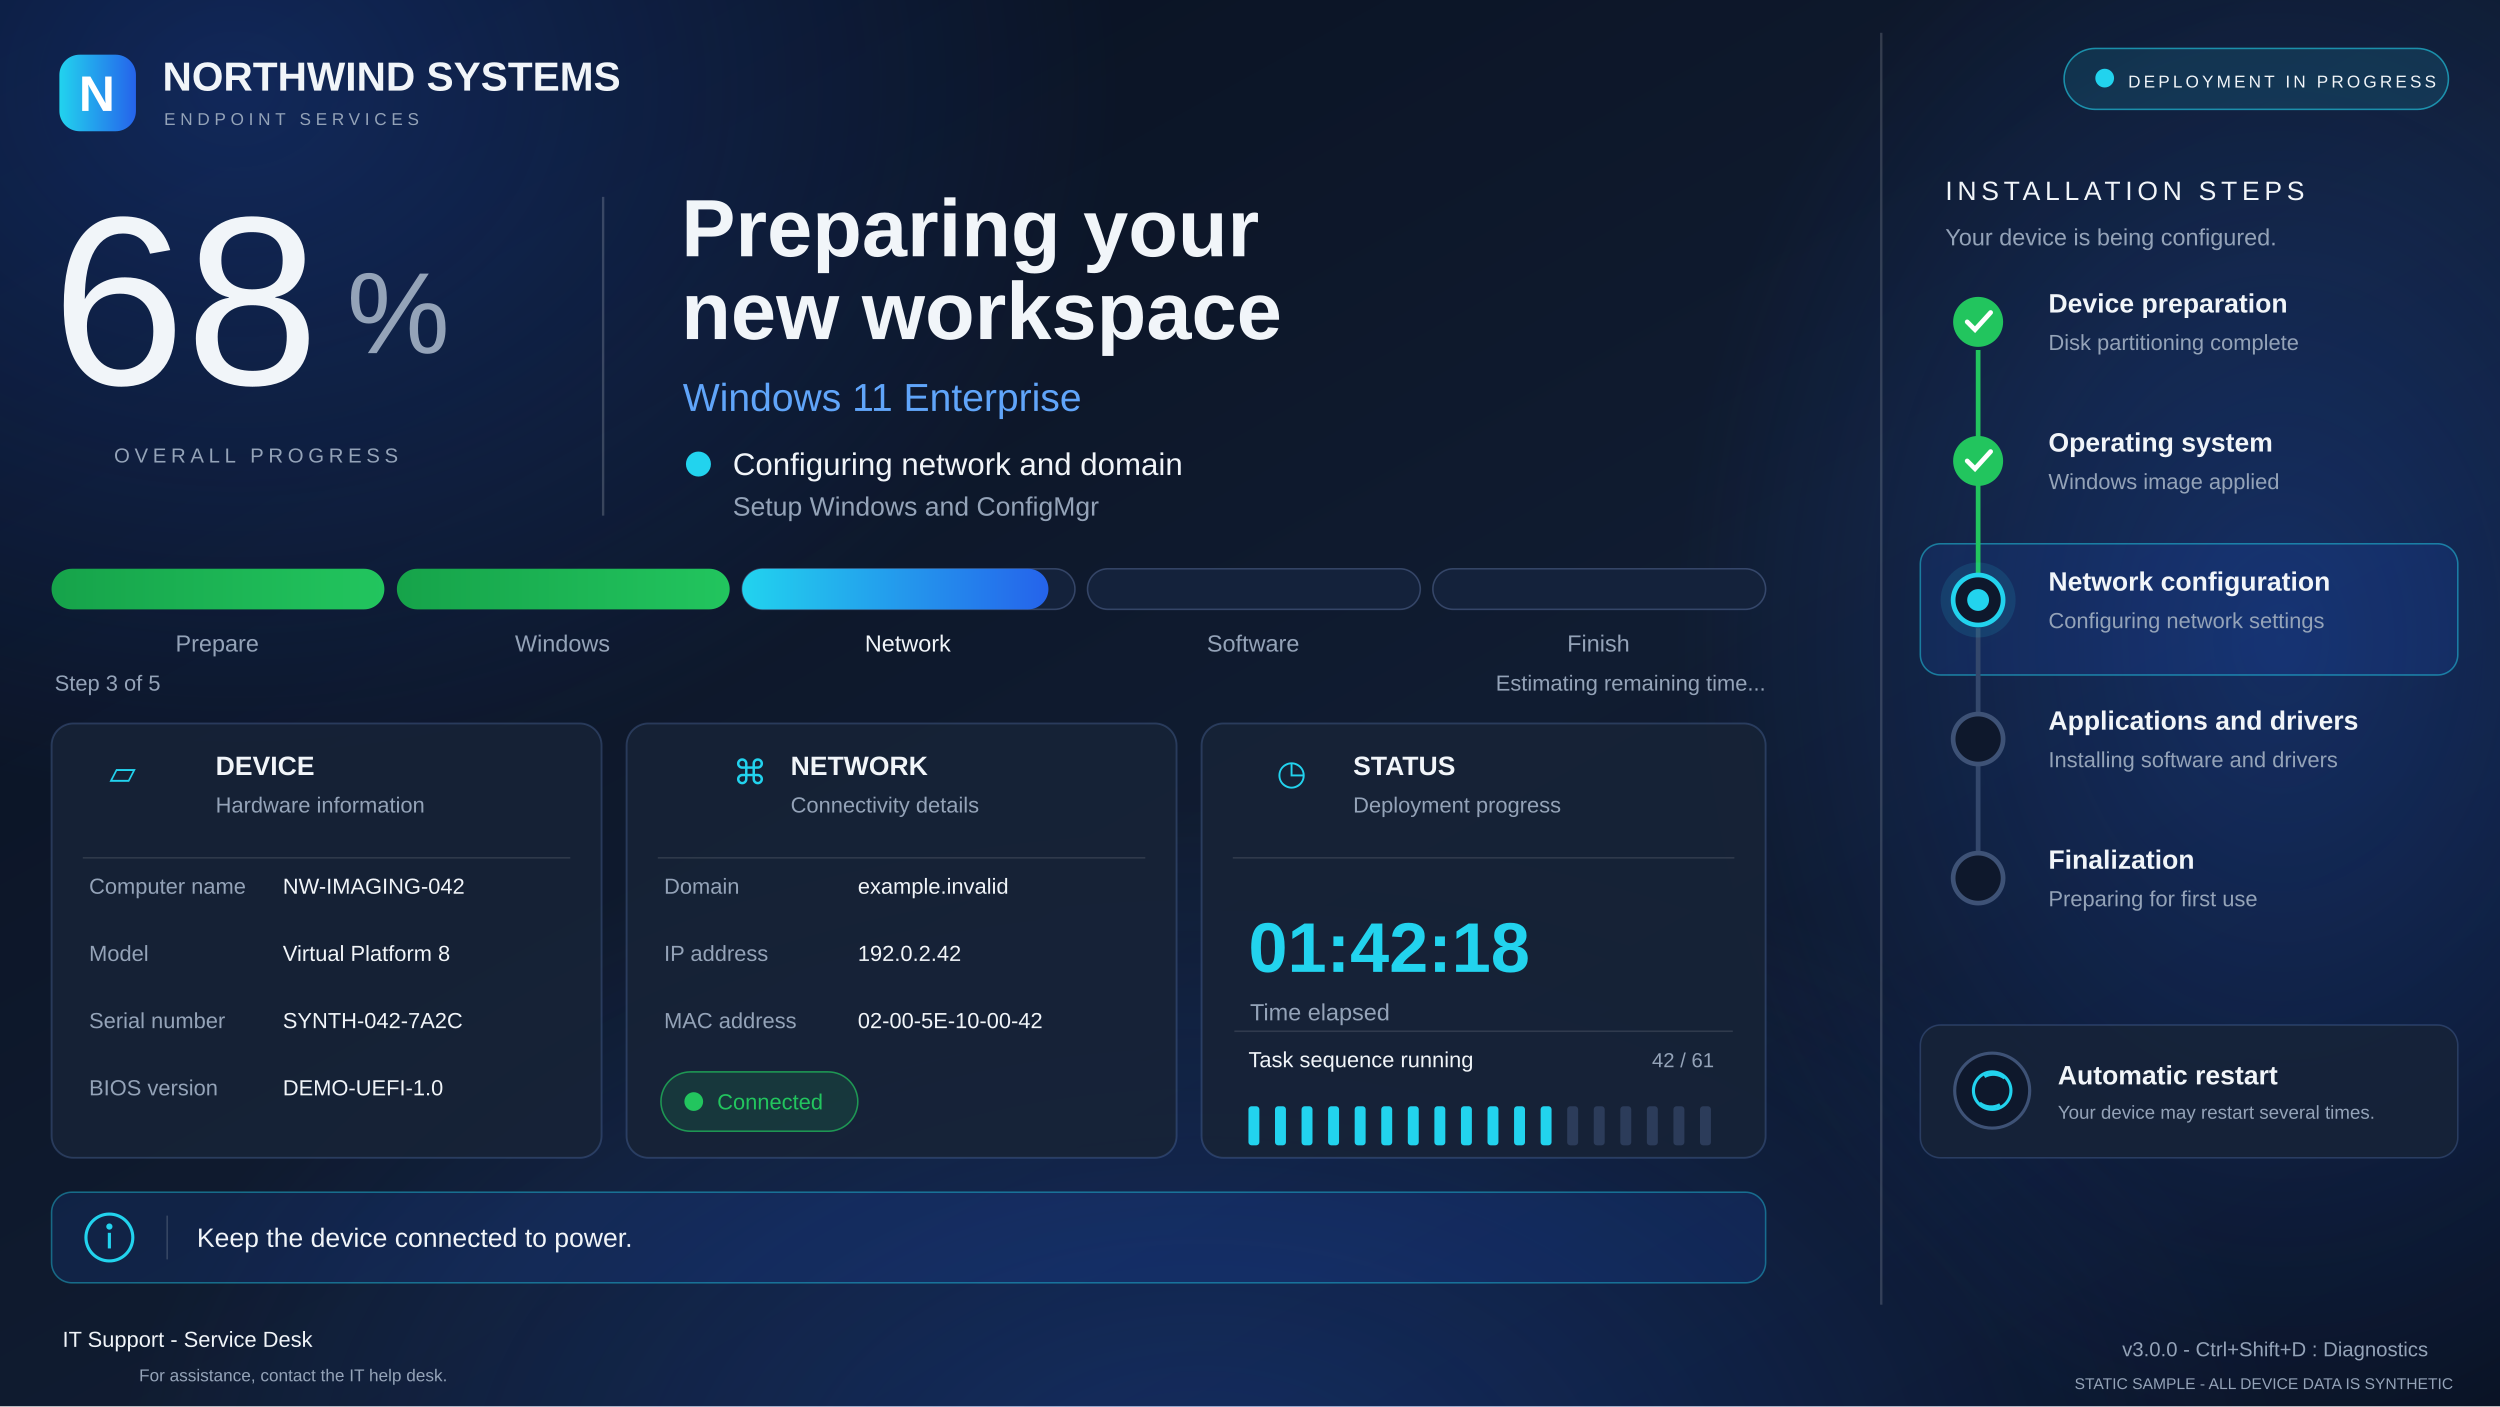
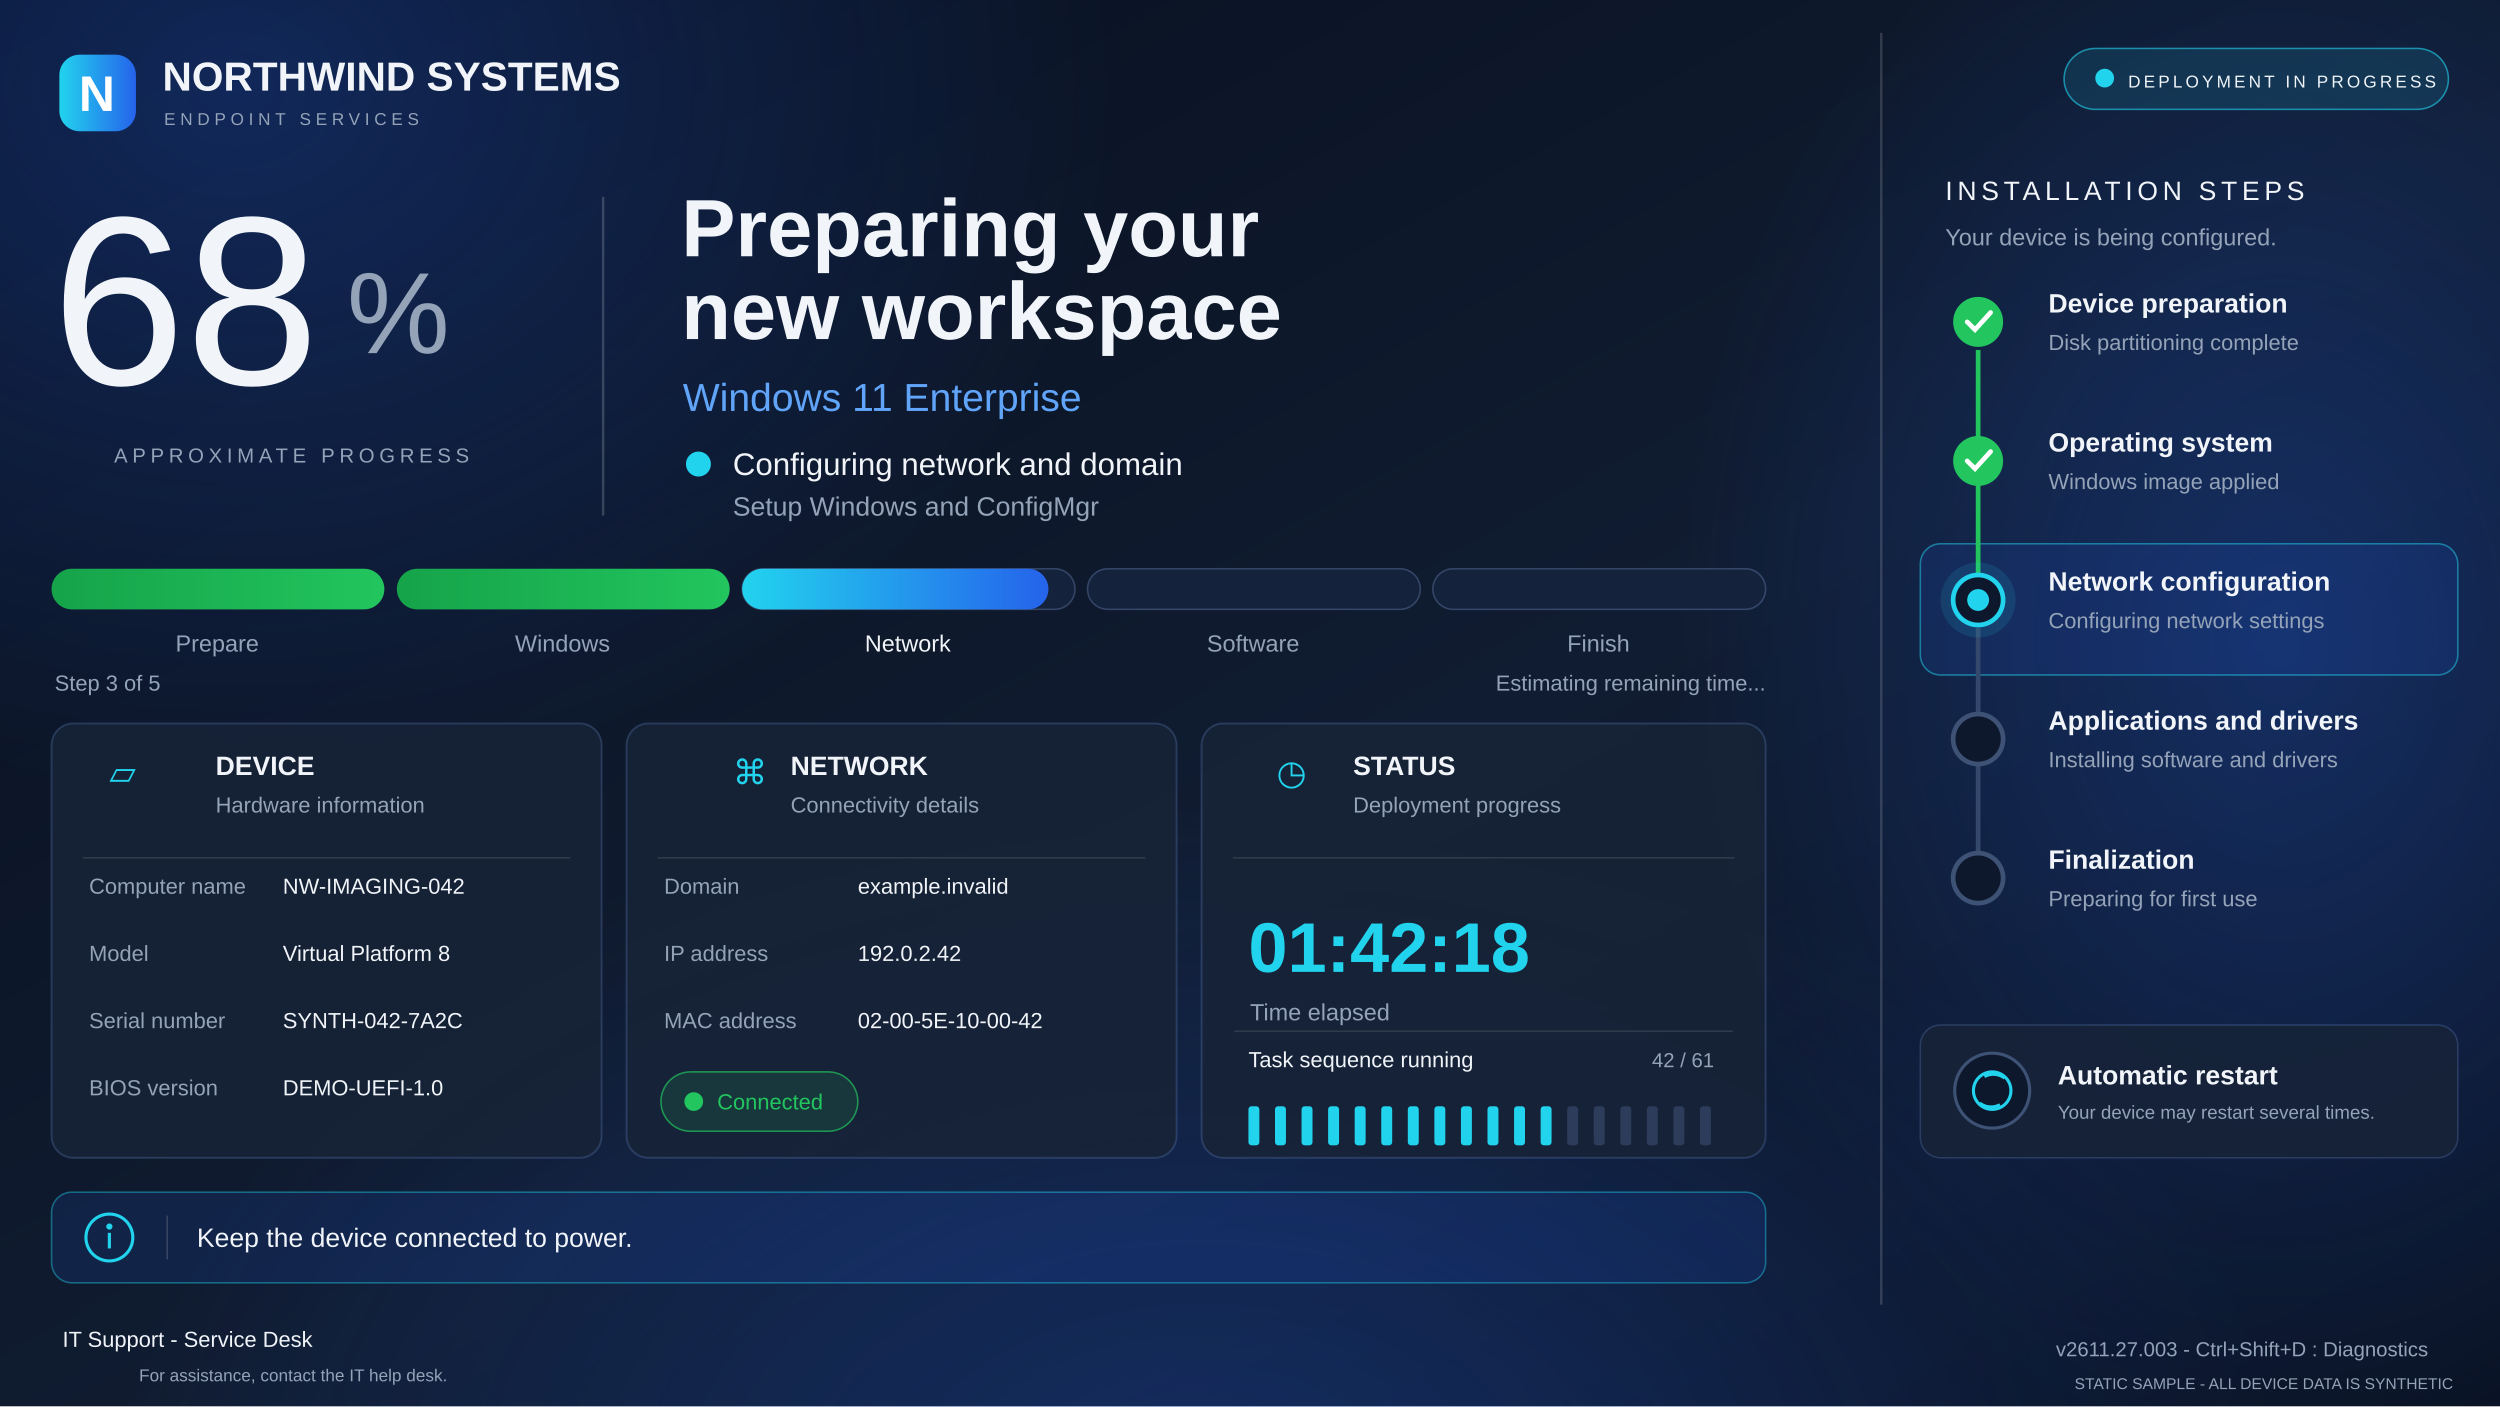
<svg xmlns="http://www.w3.org/2000/svg" width="1600" height="900" viewBox="0 0 1600 900">
  <defs>
    <linearGradient id="bg" x2="1" y2="1">
      <stop stop-color="#080F1E" />
      <stop offset=".55" stop-color="#101C31" />
      <stop offset="1" stop-color="#0A1325" />
    </linearGradient>
    <radialGradient id="glow">
      <stop stop-color="#2563EB" stop-opacity=".28" />
      <stop offset="1" stop-color="#2563EB" stop-opacity="0" />
    </radialGradient>
    <linearGradient id="accent">
      <stop stop-color="#22D3EE" />
      <stop offset="1" stop-color="#2563EB" />
    </linearGradient>
    <linearGradient id="done">
      <stop stop-color="#16A34A" />
      <stop offset="1" stop-color="#22C55E" />
    </linearGradient>
    <style>text{font-family:'Segoe UI',Arial,sans-serif}.primary{fill:#F1F5F9}.dim{fill:#94A3B8}.cap{letter-spacing:3px}.card{fill:#172337;fill-opacity:.9;stroke:#78A0E6;stroke-opacity:.23;stroke-width:1.2}.rule{stroke:#FFFFFF;stroke-opacity:.11}</style>
  </defs>
  <rect width="1600" height="900" fill="url(#bg)" />
  <ellipse cx="150" cy="55" rx="570" ry="460" fill="url(#glow)" />
  <ellipse cx="770" cy="960" rx="700" ry="450" fill="url(#glow)" />
  <ellipse cx="1460" cy="410" rx="390" ry="520" fill="url(#glow)" />
  <line x1="1204" y1="21" x2="1204" y2="835" stroke="#FFFFFF" stroke-opacity=".16" stroke-width="1.5" />
  <rect x="38" y="35" width="49" height="49" rx="13" fill="url(#accent)" />
  <text x="62" y="71" text-anchor="middle" font-size="32" font-weight="700" fill="#FFFFFF">N</text>
  <text x="104" y="58" class="primary" font-size="26" font-weight="700">NORTHWIND SYSTEMS</text>
  <text x="105" y="80" class="dim" font-size="11" letter-spacing="3">ENDPOINT SERVICES</text>
  <rect x="1321" y="31" width="246" height="39" rx="20" fill="#22D3EE" fill-opacity=".12" stroke="#22D3EE" stroke-opacity=".6" />
  <circle cx="1347" cy="50" r="6" fill="#22D3EE" />
  <text x="1362" y="56" class="primary" font-size="11" letter-spacing="2">DEPLOYMENT IN PROGRESS</text>
  <text x="33" y="246" class="primary" font-size="154" font-weight="300">68</text>
  <text x="222" y="226" class="dim" font-size="74" font-weight="300">%</text>
-   <text x="73" y="296" class="dim" font-size="13" letter-spacing="3">OVERALL PROGRESS</text>
+   <text x="73" y="296" class="dim" font-size="13" letter-spacing="3">APPROXIMATE PROGRESS</text>
  <line x1="386" y1="126" x2="386" y2="330" stroke="#FFFFFF" stroke-opacity=".18" stroke-width="1.5" />
  <text x="436" y="164" class="primary" font-size="52" font-weight="650">Preparing your</text>
  <text x="436" y="217" class="primary" font-size="52" font-weight="650">new workspace</text>
  <text x="437" y="263" fill="#60A5FA" font-size="25">Windows 11 Enterprise</text>
  <circle cx="447" cy="297" r="8" fill="#22D3EE" />
  <text x="469" y="304" class="primary" font-size="20">Configuring network and domain</text>
  <text x="469" y="330" class="dim" font-size="17">Setup Windows and ConfigMgr</text>
  <rect x="33" y="364" width="213" height="26" rx="13" fill="url(#done)" />
  <rect x="254" y="364" width="213" height="26" rx="13" fill="url(#done)" />
  <rect x="475" y="364" width="213" height="26" rx="13" fill="#14223B" stroke="#A0BEFF" stroke-opacity=".25" />
  <rect x="475" y="364" width="196" height="26" rx="13" fill="url(#accent)" />
  <rect x="696" y="364" width="213" height="26" rx="13" fill="#14223B" stroke="#A0BEFF" stroke-opacity=".25" />
  <rect x="917" y="364" width="213" height="26" rx="13" fill="#14223B" stroke="#A0BEFF" stroke-opacity=".25" />
  <text x="139" y="417" text-anchor="middle" class="dim" font-size="15">Prepare</text>
  <text x="360" y="417" text-anchor="middle" class="dim" font-size="15">Windows</text>
  <text x="581" y="417" text-anchor="middle" class="primary" font-size="15">Network</text>
  <text x="802" y="417" text-anchor="middle" class="dim" font-size="15">Software</text>
  <text x="1023" y="417" text-anchor="middle" class="dim" font-size="15">Finish</text>
  <text x="35" y="442" class="dim" font-size="14">Step 3 of 5</text>
  <text x="1130" y="442" text-anchor="end" class="dim" font-size="14">Estimating remaining time...</text>
  <rect x="33" y="463" width="352" height="278" rx="14" class="card" />
  <rect x="401" y="463" width="352" height="278" rx="14" class="card" />
  <rect x="769" y="463" width="361" height="278" rx="14" class="card" />
  <text x="70" y="502" fill="#22D3EE" font-size="22">▱</text>
  <text x="138" y="496" class="primary" font-size="17" font-weight="700">DEVICE</text>
  <text x="138" y="520" class="dim" font-size="14">Hardware information</text>
  <text x="469" y="502" fill="#22D3EE" font-size="22">⌘</text>
  <text x="506" y="496" class="primary" font-size="17" font-weight="700">NETWORK</text>
  <text x="506" y="520" class="dim" font-size="14">Connectivity details</text>
  <text x="817" y="502" fill="#22D3EE" font-size="22">◷</text>
  <text x="866" y="496" class="primary" font-size="17" font-weight="700">STATUS</text>
  <text x="866" y="520" class="dim" font-size="14">Deployment progress</text>
  <line x1="53" y1="549" x2="365" y2="549" class="rule" />
  <line x1="421" y1="549" x2="733" y2="549" class="rule" />
  <line x1="789" y1="549" x2="1110" y2="549" class="rule" />
  <text x="57" y="572" class="dim" font-size="14">Computer name</text>
  <text x="181" y="572" class="primary" font-size="14">NW-IMAGING-042</text>
  <text x="57" y="615" class="dim" font-size="14">Model</text>
  <text x="181" y="615" class="primary" font-size="14">Virtual Platform 8</text>
  <text x="57" y="658" class="dim" font-size="14">Serial number</text>
  <text x="181" y="658" class="primary" font-size="14">SYNTH-042-7A2C</text>
  <text x="57" y="701" class="dim" font-size="14">BIOS version</text>
  <text x="181" y="701" class="primary" font-size="14">DEMO-UEFI-1.0</text>
  <text x="425" y="572" class="dim" font-size="14">Domain</text>
  <text x="549" y="572" class="primary" font-size="14">example.invalid</text>
  <text x="425" y="615" class="dim" font-size="14">IP address</text>
  <text x="549" y="615" class="primary" font-size="14">192.0.2.42</text>
  <text x="425" y="658" class="dim" font-size="14">MAC address</text>
  <text x="549" y="658" class="primary" font-size="14">02-00-5E-10-00-42</text>
  <rect x="423" y="686" width="126" height="38" rx="19" fill="#22C55E" fill-opacity=".13" stroke="#22C55E" stroke-opacity=".7" />
  <circle cx="444" cy="705" r="6" fill="#22C55E" />
  <text x="459" y="710" fill="#22C55E" font-size="14">Connected</text>
  <text x="799" y="622" fill="#22D3EE" font-size="45" font-weight="700">01:42:18</text>
  <text x="800" y="653" class="dim" font-size="15">Time elapsed</text>
  <line x1="790" y1="660" x2="1109" y2="660" class="rule" />
  <text x="799" y="683" class="primary" font-size="14">Task sequence running</text>
  <text x="1097" y="683" text-anchor="end" class="dim" font-size="13">42 / 61</text>
  <g fill="#22D3EE">
    <rect x="799" y="708" width="7" height="25" rx="2" />
    <rect x="816" y="708" width="7" height="25" rx="2" />
    <rect x="833" y="708" width="7" height="25" rx="2" />
    <rect x="850" y="708" width="7" height="25" rx="2" />
    <rect x="867" y="708" width="7" height="25" rx="2" />
    <rect x="884" y="708" width="7" height="25" rx="2" />
    <rect x="901" y="708" width="7" height="25" rx="2" />
    <rect x="918" y="708" width="7" height="25" rx="2" />
    <rect x="935" y="708" width="7" height="25" rx="2" />
    <rect x="952" y="708" width="7" height="25" rx="2" />
    <rect x="969" y="708" width="7" height="25" rx="2" />
    <rect x="986" y="708" width="7" height="25" rx="2" />
  </g>
  <g fill="#2C3C5A">
    <rect x="1003" y="708" width="7" height="25" rx="2" />
    <rect x="1020" y="708" width="7" height="25" rx="2" />
    <rect x="1037" y="708" width="7" height="25" rx="2" />
    <rect x="1054" y="708" width="7" height="25" rx="2" />
    <rect x="1071" y="708" width="7" height="25" rx="2" />
    <rect x="1088" y="708" width="7" height="25" rx="2" />
  </g>
  <text x="1245" y="128" class="primary" font-size="17" letter-spacing="3">INSTALLATION STEPS</text>
  <text x="1245" y="157" class="dim" font-size="15">Your device is being configured.</text>
  <rect x="1229" y="348" width="344" height="84" rx="13" fill="#2563EB" fill-opacity=".12" stroke="#22D3EE" stroke-opacity=".5" />
  <line x1="1266" y1="224" x2="1266" y2="285" stroke="#22C55E" stroke-width="3" />
  <line x1="1266" y1="304" x2="1266" y2="373" stroke="#22C55E" stroke-width="3" />
  <line x1="1266" y1="402" x2="1266" y2="461" stroke="#34486C" stroke-width="3" />
  <line x1="1266" y1="490" x2="1266" y2="549" stroke="#34486C" stroke-width="3" />
  <circle cx="1266" cy="206" r="16" fill="#22C55E" />
  <path d="M1259 206l5 5 10-11" fill="none" stroke="#FFFFFF" stroke-width="3" stroke-linecap="round" />
  <circle cx="1266" cy="295" r="16" fill="#22C55E" />
  <path d="M1259 295l5 5 10-11" fill="none" stroke="#FFFFFF" stroke-width="3" stroke-linecap="round" />
  <circle cx="1266" cy="384" r="24" fill="#22D3EE" fill-opacity=".12" />
  <circle cx="1266" cy="384" r="16" fill="#0E182C" stroke="#22D3EE" stroke-width="3" />
  <circle cx="1266" cy="384" r="7" fill="#22D3EE" />
  <circle cx="1266" cy="473" r="16" fill="#0E182C" stroke="#3E5276" stroke-width="3" />
  <circle cx="1266" cy="562" r="16" fill="#0E182C" stroke="#3E5276" stroke-width="3" />
  <text x="1311" y="200" class="primary" font-size="17" font-weight="700">Device preparation</text>
  <text x="1311" y="224" class="dim" font-size="14">Disk partitioning complete</text>
  <text x="1311" y="289" class="primary" font-size="17" font-weight="700">Operating system</text>
  <text x="1311" y="313" class="dim" font-size="14">Windows image applied</text>
  <text x="1311" y="378" class="primary" font-size="17" font-weight="700">Network configuration</text>
  <text x="1311" y="402" class="dim" font-size="14">Configuring network settings</text>
  <text x="1311" y="467" class="primary" font-size="17" font-weight="700">Applications and drivers</text>
  <text x="1311" y="491" class="dim" font-size="14">Installing software and drivers</text>
  <text x="1311" y="556" class="primary" font-size="17" font-weight="700">Finalization</text>
  <text x="1311" y="580" class="dim" font-size="14">Preparing for first use</text>
  <rect x="1229" y="656" width="344" height="85" rx="13" fill="#172337" fill-opacity=".8" stroke="#78A0E6" stroke-opacity=".23" />
  <circle cx="1275" cy="698" r="24" fill="#0E182C" stroke="#3E5276" stroke-width="2" />
  <circle cx="1275" cy="698" r="12" fill="none" stroke="#22D3EE" stroke-width="2" />
  <path d="M1270 689a12 12 0 0 1 13 1M1280 707a12 12 0 0 1-13-1" fill="none" stroke="#22D3EE" stroke-width="2" />
  <text x="1317" y="694" class="primary" font-size="17" font-weight="700">Automatic restart</text>
  <text x="1317" y="716" class="dim" font-size="12">Your device may restart several times.</text>
  <rect x="33" y="763" width="1097" height="58" rx="13" fill="#2563EB" fill-opacity=".13" stroke="#22D3EE" stroke-opacity=".42" />
  <circle cx="70" cy="792" r="15" fill="none" stroke="#22D3EE" stroke-width="2" />
  <circle cx="70" cy="785" r="2" fill="#22D3EE" />
  <line x1="70" y1="789" x2="70" y2="799" stroke="#22D3EE" stroke-width="2" />
  <line x1="107" y1="778" x2="107" y2="806" stroke="#FFFFFF" stroke-opacity=".16" />
  <text x="126" y="798" class="primary" font-size="17">Keep the device connected to power.</text>
  <text x="40" y="862" class="primary" font-size="14">IT Support - Service Desk</text>
  <text x="89" y="884" class="dim" font-size="11">For assistance, contact the IT help desk.</text>
-   <text x="1554" y="868" text-anchor="end" class="dim" font-size="13">v3.0.0 - Ctrl+Shift+D : Diagnostics</text>
+   <text x="1554" y="868" text-anchor="end" class="dim" font-size="13">v2611.27.003 - Ctrl+Shift+D : Diagnostics</text>
  <text x="1570" y="889" text-anchor="end" class="dim" font-size="10">STATIC SAMPLE - ALL DEVICE DATA IS SYNTHETIC</text>
</svg>
